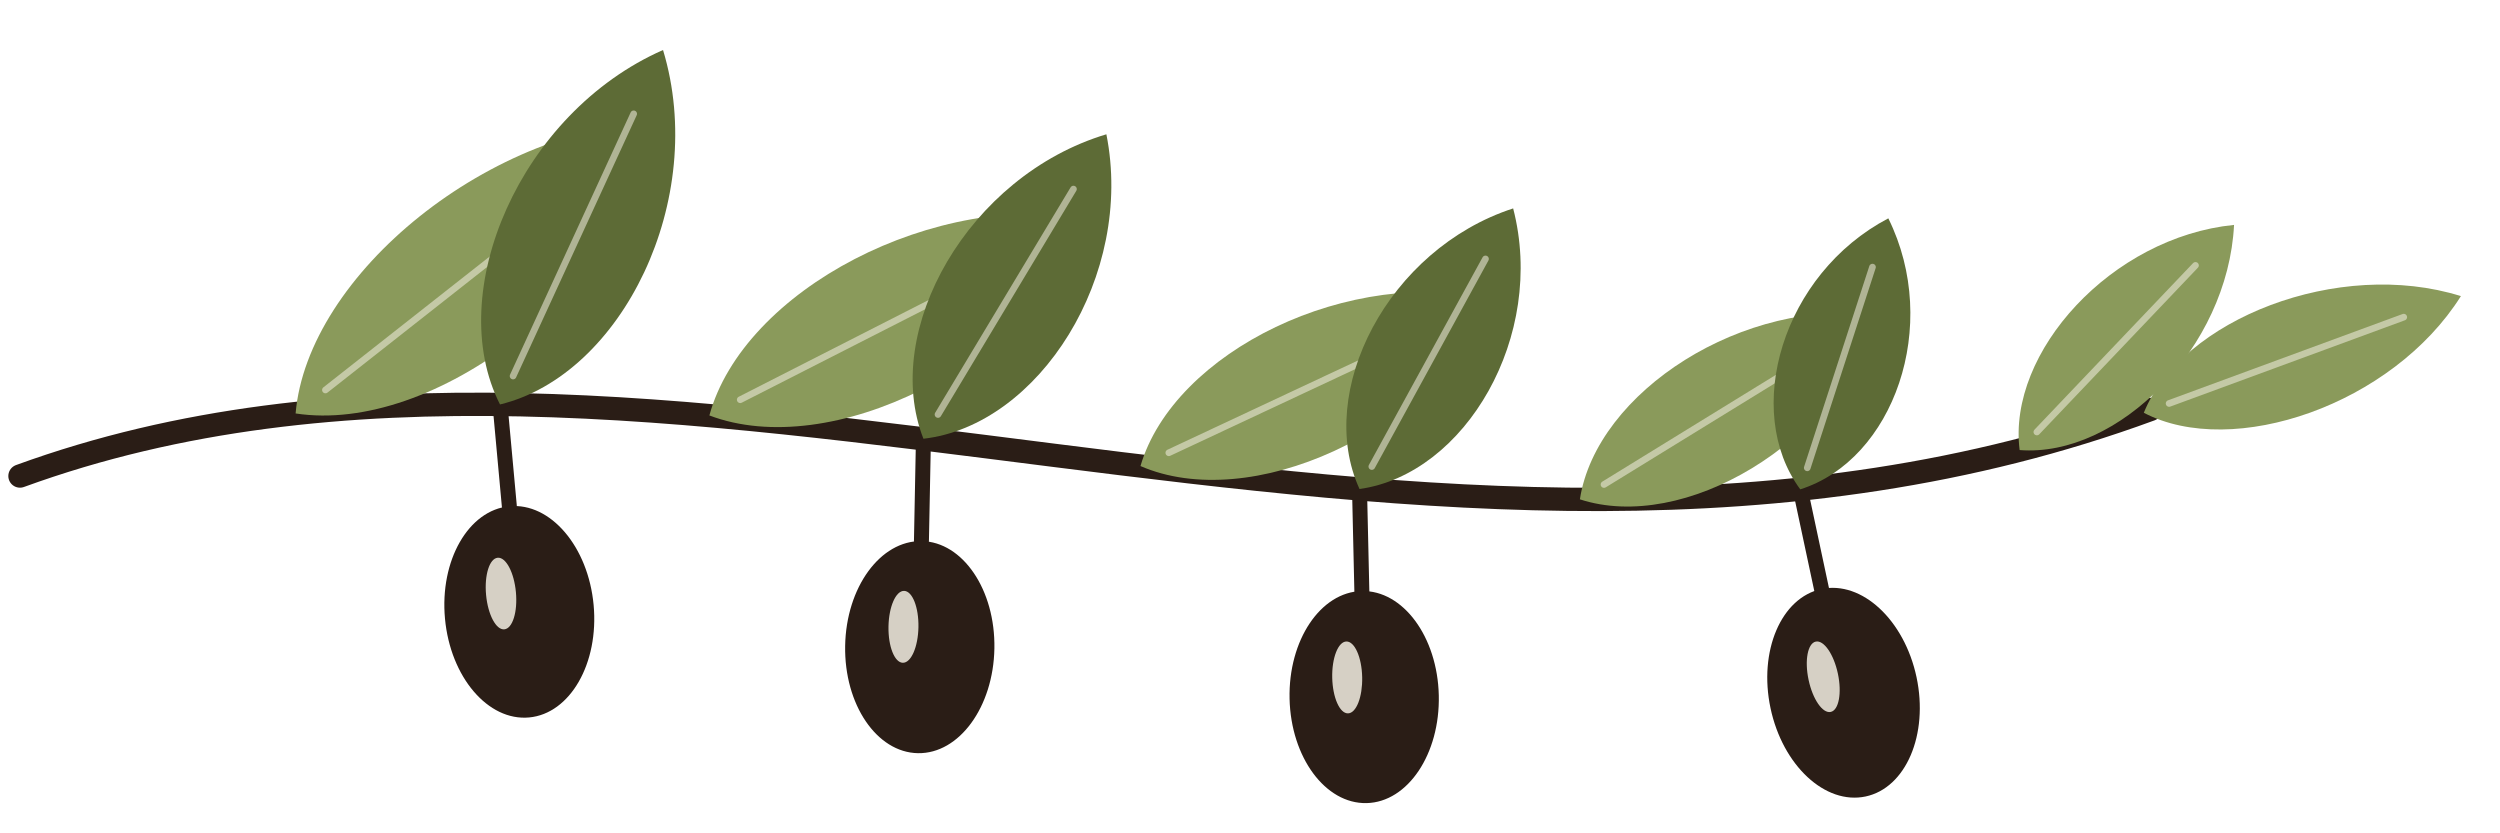
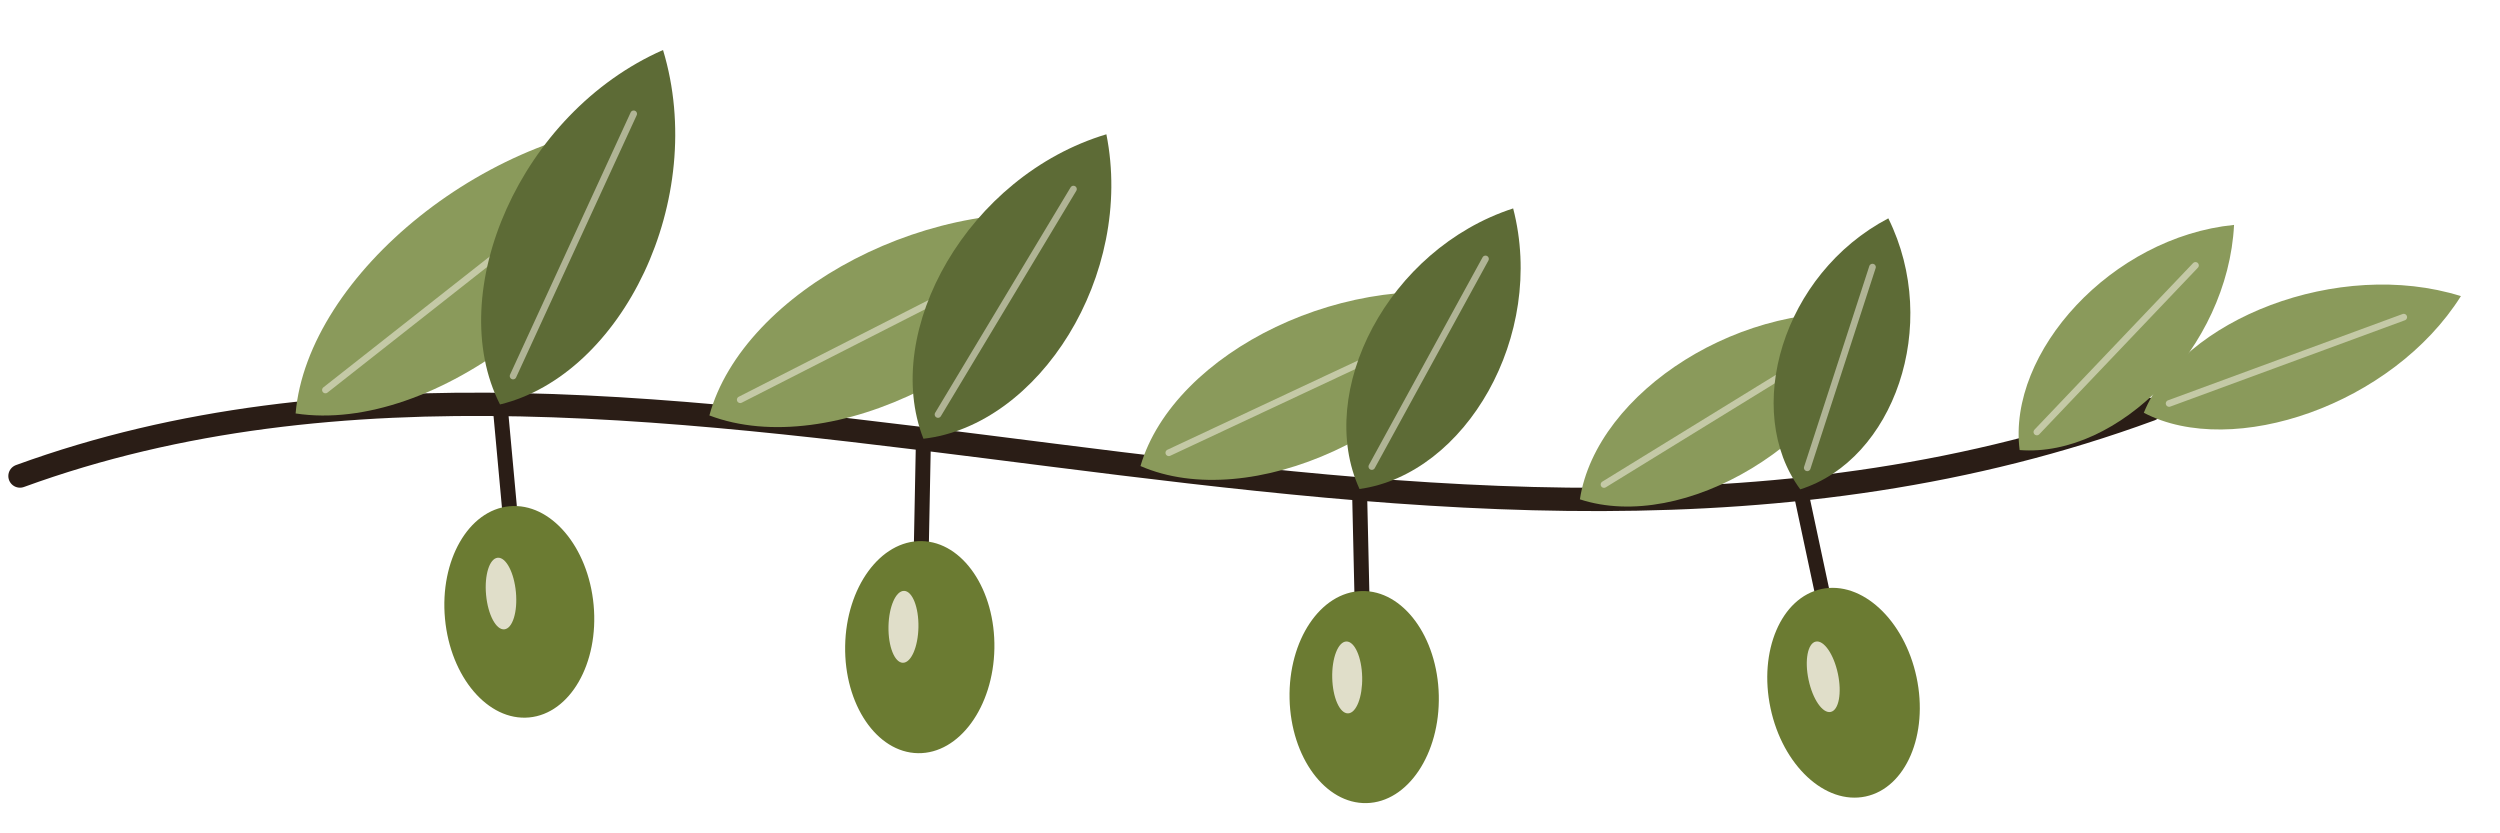
<svg xmlns="http://www.w3.org/2000/svg" viewBox="-6 -143 751 250">
-   <style>.br-st{fill:none;stroke:#2a1d16;stroke-width:7;stroke-linecap:round}.br-st2{fill:none;stroke:#2a1d16;stroke-width:4.5;stroke-linecap:round}.br-lf{fill:#8a9a5b}.br-lf2{fill:#5d6b36}.br-rib{fill:none;stroke:#f4f0e4;stroke-width:2;stroke-linecap:round;opacity:.55}.br-ol{fill:#2a1d16}.br-hi{fill:#f4f0e4;opacity:.85}</style>
+   <style>.br-st{fill:none;stroke:#2a1d16;stroke-width:7;stroke-linecap:round}.br-st2{fill:none;stroke:#2a1d16;stroke-width:4.5;stroke-linecap:round}.br-lf{fill:#8a9a5b}.br-lf2{fill:#5d6b36}.br-rib{fill:none;stroke:#f4f0e4;stroke-width:2;stroke-linecap:round;opacity:.55}.br-ol{fill:#6b7b32}.br-hi{fill:#f4f0e4;opacity:.85}</style>
  <path class="br-st" d="M0 0C192.0 -70.0 422.4 60.0 640 -20.0" />
  <path class="br-st2" d="M144.2 -21.5L147.0 9.0" />
  <ellipse class="br-ol" cx="150.0" cy="40.8" rx="31.86" ry="22.42" transform="rotate(84.7 150.0 40.8)" />
  <ellipse class="br-hi" cx="144.5" cy="35.3" rx="10.8" ry="4.5" transform="rotate(84.7 144.5 35.3)" />
  <path class="br-st2" d="M271.4 -11.2L270.8 19.5" />
  <ellipse class="br-ol" cx="270.3" cy="51.4" rx="31.86" ry="22.42" transform="rotate(91.0 270.3 51.4)" />
  <ellipse class="br-hi" cx="265.4" cy="45.3" rx="10.8" ry="4.5" transform="rotate(91.0 265.4 45.3)" />
  <path class="br-st2" d="M402.4 3.9L403.1 34.6" />
  <ellipse class="br-ol" cx="403.8" cy="66.4" rx="31.86" ry="22.42" transform="rotate(88.7 403.8 66.4)" />
  <ellipse class="br-hi" cx="398.7" cy="60.5" rx="10.8" ry="4.5" transform="rotate(88.7 398.7 60.5)" />
  <path class="br-st2" d="M534.8 4.0L541.2 34.0" />
  <ellipse class="br-ol" cx="547.8" cy="65.1" rx="31.86" ry="22.42" transform="rotate(78.0 547.8 65.1)" />
  <ellipse class="br-hi" cx="541.7" cy="60.3" rx="10.8" ry="4.5" transform="rotate(78.0 541.7 60.3)" />
  <g transform="translate(82.8 -18.8) rotate(-38.2)">
    <path class="br-lf" d="M0 0C28.5 -30.5 99.7 -32.1 142.4 0C99.7 32.1 28.5 30.5 0 0Z" />
    <path class="br-rib" d="M11.4 0L116.8 0" />
  </g>
  <g transform="translate(144.2 -21.5) rotate(-65.3)">
    <path class="br-lf2" d="M0 0C23.4 -29.6 82.1 -31.1 117.2 0C82.1 31.1 23.4 29.6 0 0Z" />
    <path class="br-rib" d="M9.4 0L96.1 0" />
  </g>
  <g transform="translate(207.1 -18.2) rotate(-27.0)">
    <path class="br-lf" d="M0 0C26.0 -28.7 91.1 -30.1 130.2 0C91.1 30.1 26.0 28.7 0 0Z" />
    <path class="br-rib" d="M10.4 0L106.7 0" />
  </g>
  <g transform="translate(271.4 -11.2) rotate(-59.0)">
    <path class="br-lf2" d="M0 0C21.3 -27.7 74.7 -29.1 106.7 0C74.7 29.1 21.3 27.7 0 0Z" />
    <path class="br-rib" d="M8.5 0L87.5 0" />
  </g>
  <g transform="translate(336.6 -3.0) rotate(-25.1)">
    <path class="br-lf" d="M0 0C23.6 -26.8 82.5 -28.1 117.9 0C82.5 28.1 23.6 26.8 0 0Z" />
    <path class="br-rib" d="M9.4 0L96.7 0" />
  </g>
  <g transform="translate(402.4 3.9) rotate(-61.3)">
    <path class="br-lf2" d="M0 0C19.2 -25.8 67.3 -27.1 96.1 0C67.3 27.1 19.2 25.8 0 0Z" />
    <path class="br-rib" d="M7.7 0L78.8 0" />
  </g>
  <g transform="translate(468.6 7.0) rotate(-31.6)">
    <path class="br-lf" d="M0 0C21.1 -24.9 73.9 -26.1 105.6 0C73.9 26.1 21.1 24.9 0 0Z" />
    <path class="br-rib" d="M8.5 0L86.6 0" />
  </g>
  <g transform="translate(534.8 4.0) rotate(-72.0)">
    <path class="br-lf2" d="M0 0C17.1 -23.9 59.9 -25.1 85.6 0C59.9 25.1 17.1 23.9 0 0Z" />
    <path class="br-rib" d="M6.8 0L70.2 0" />
  </g>
  <g transform="translate(600.7 -7.8) rotate(-46.4)">
    <path class="br-lf" d="M0 0C18.7 -23.0 65.4 -24.1 93.4 0C65.4 24.1 18.7 23.0 0 0Z" />
    <path class="br-rib" d="M7.5 0L76.6 0" />
  </g>
  <g transform="translate(638.0 -19.0) rotate(-20.2)">
    <path class="br-lf" d="M0 0C20.3 -22.4 71.0 -23.5 101.5 0C71.0 23.5 20.3 22.4 0 0Z" />
    <path class="br-rib" d="M8.1 0L83.2 0" />
  </g>
</svg>
